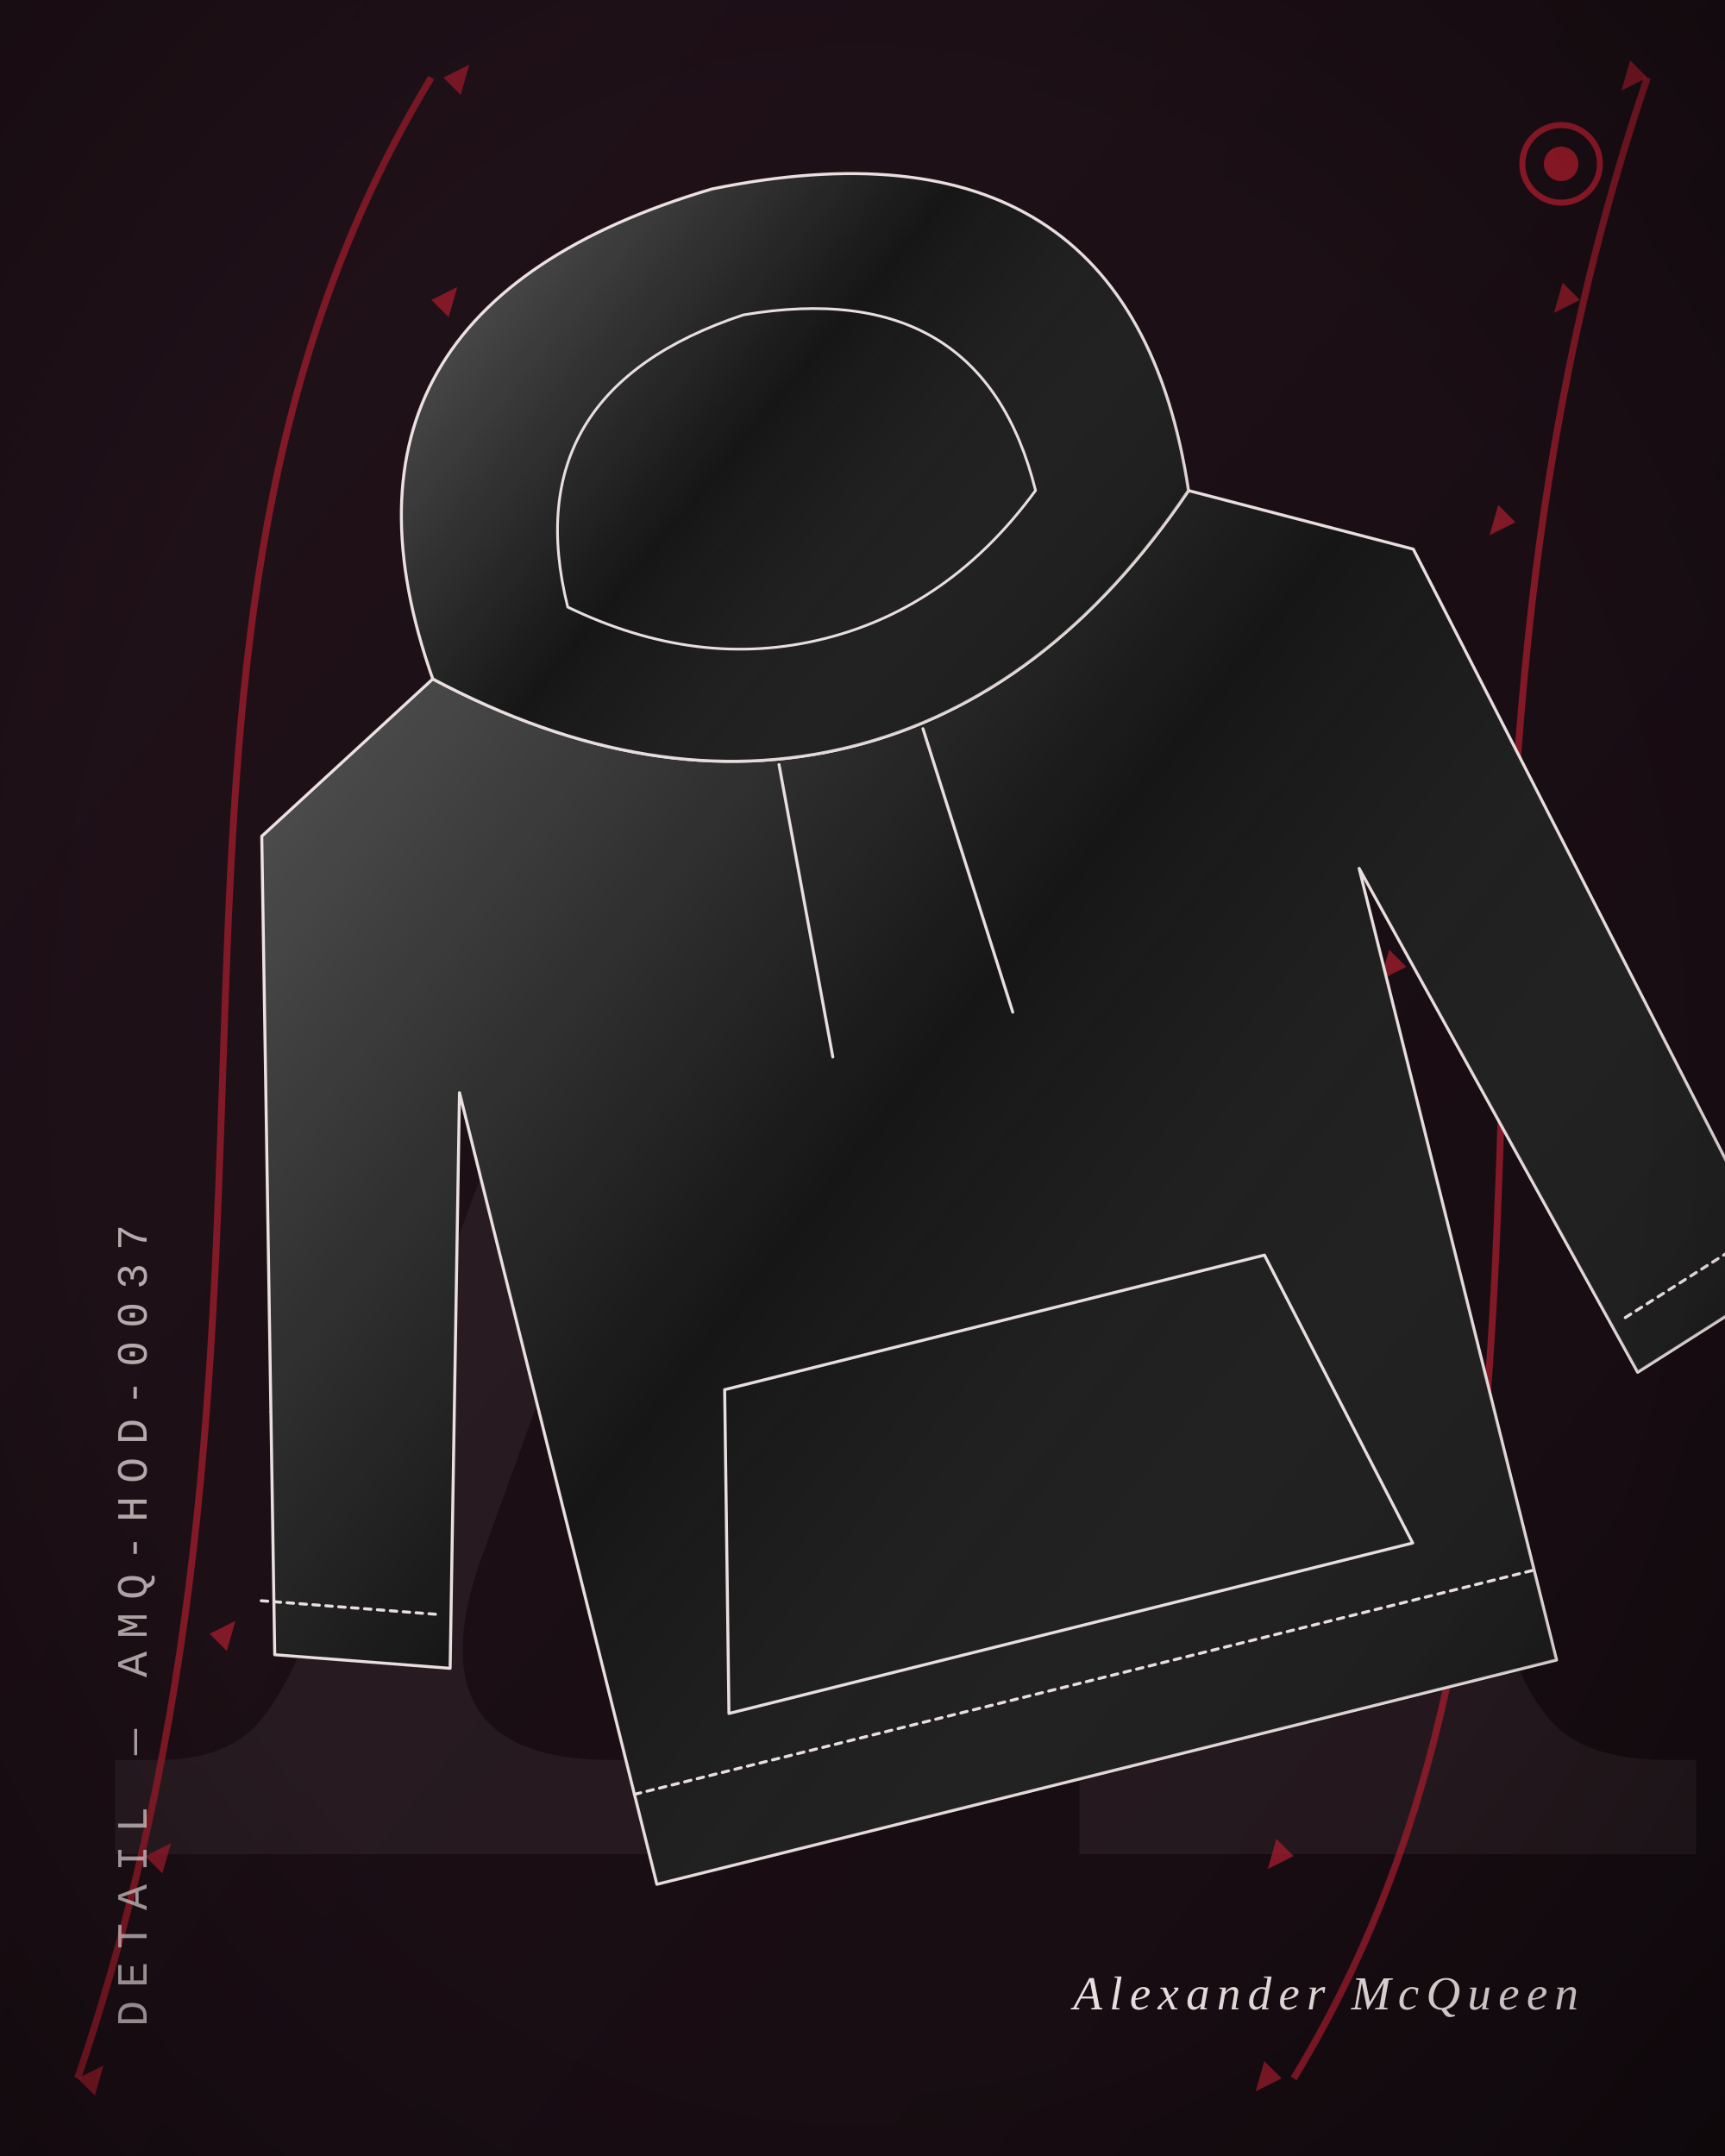
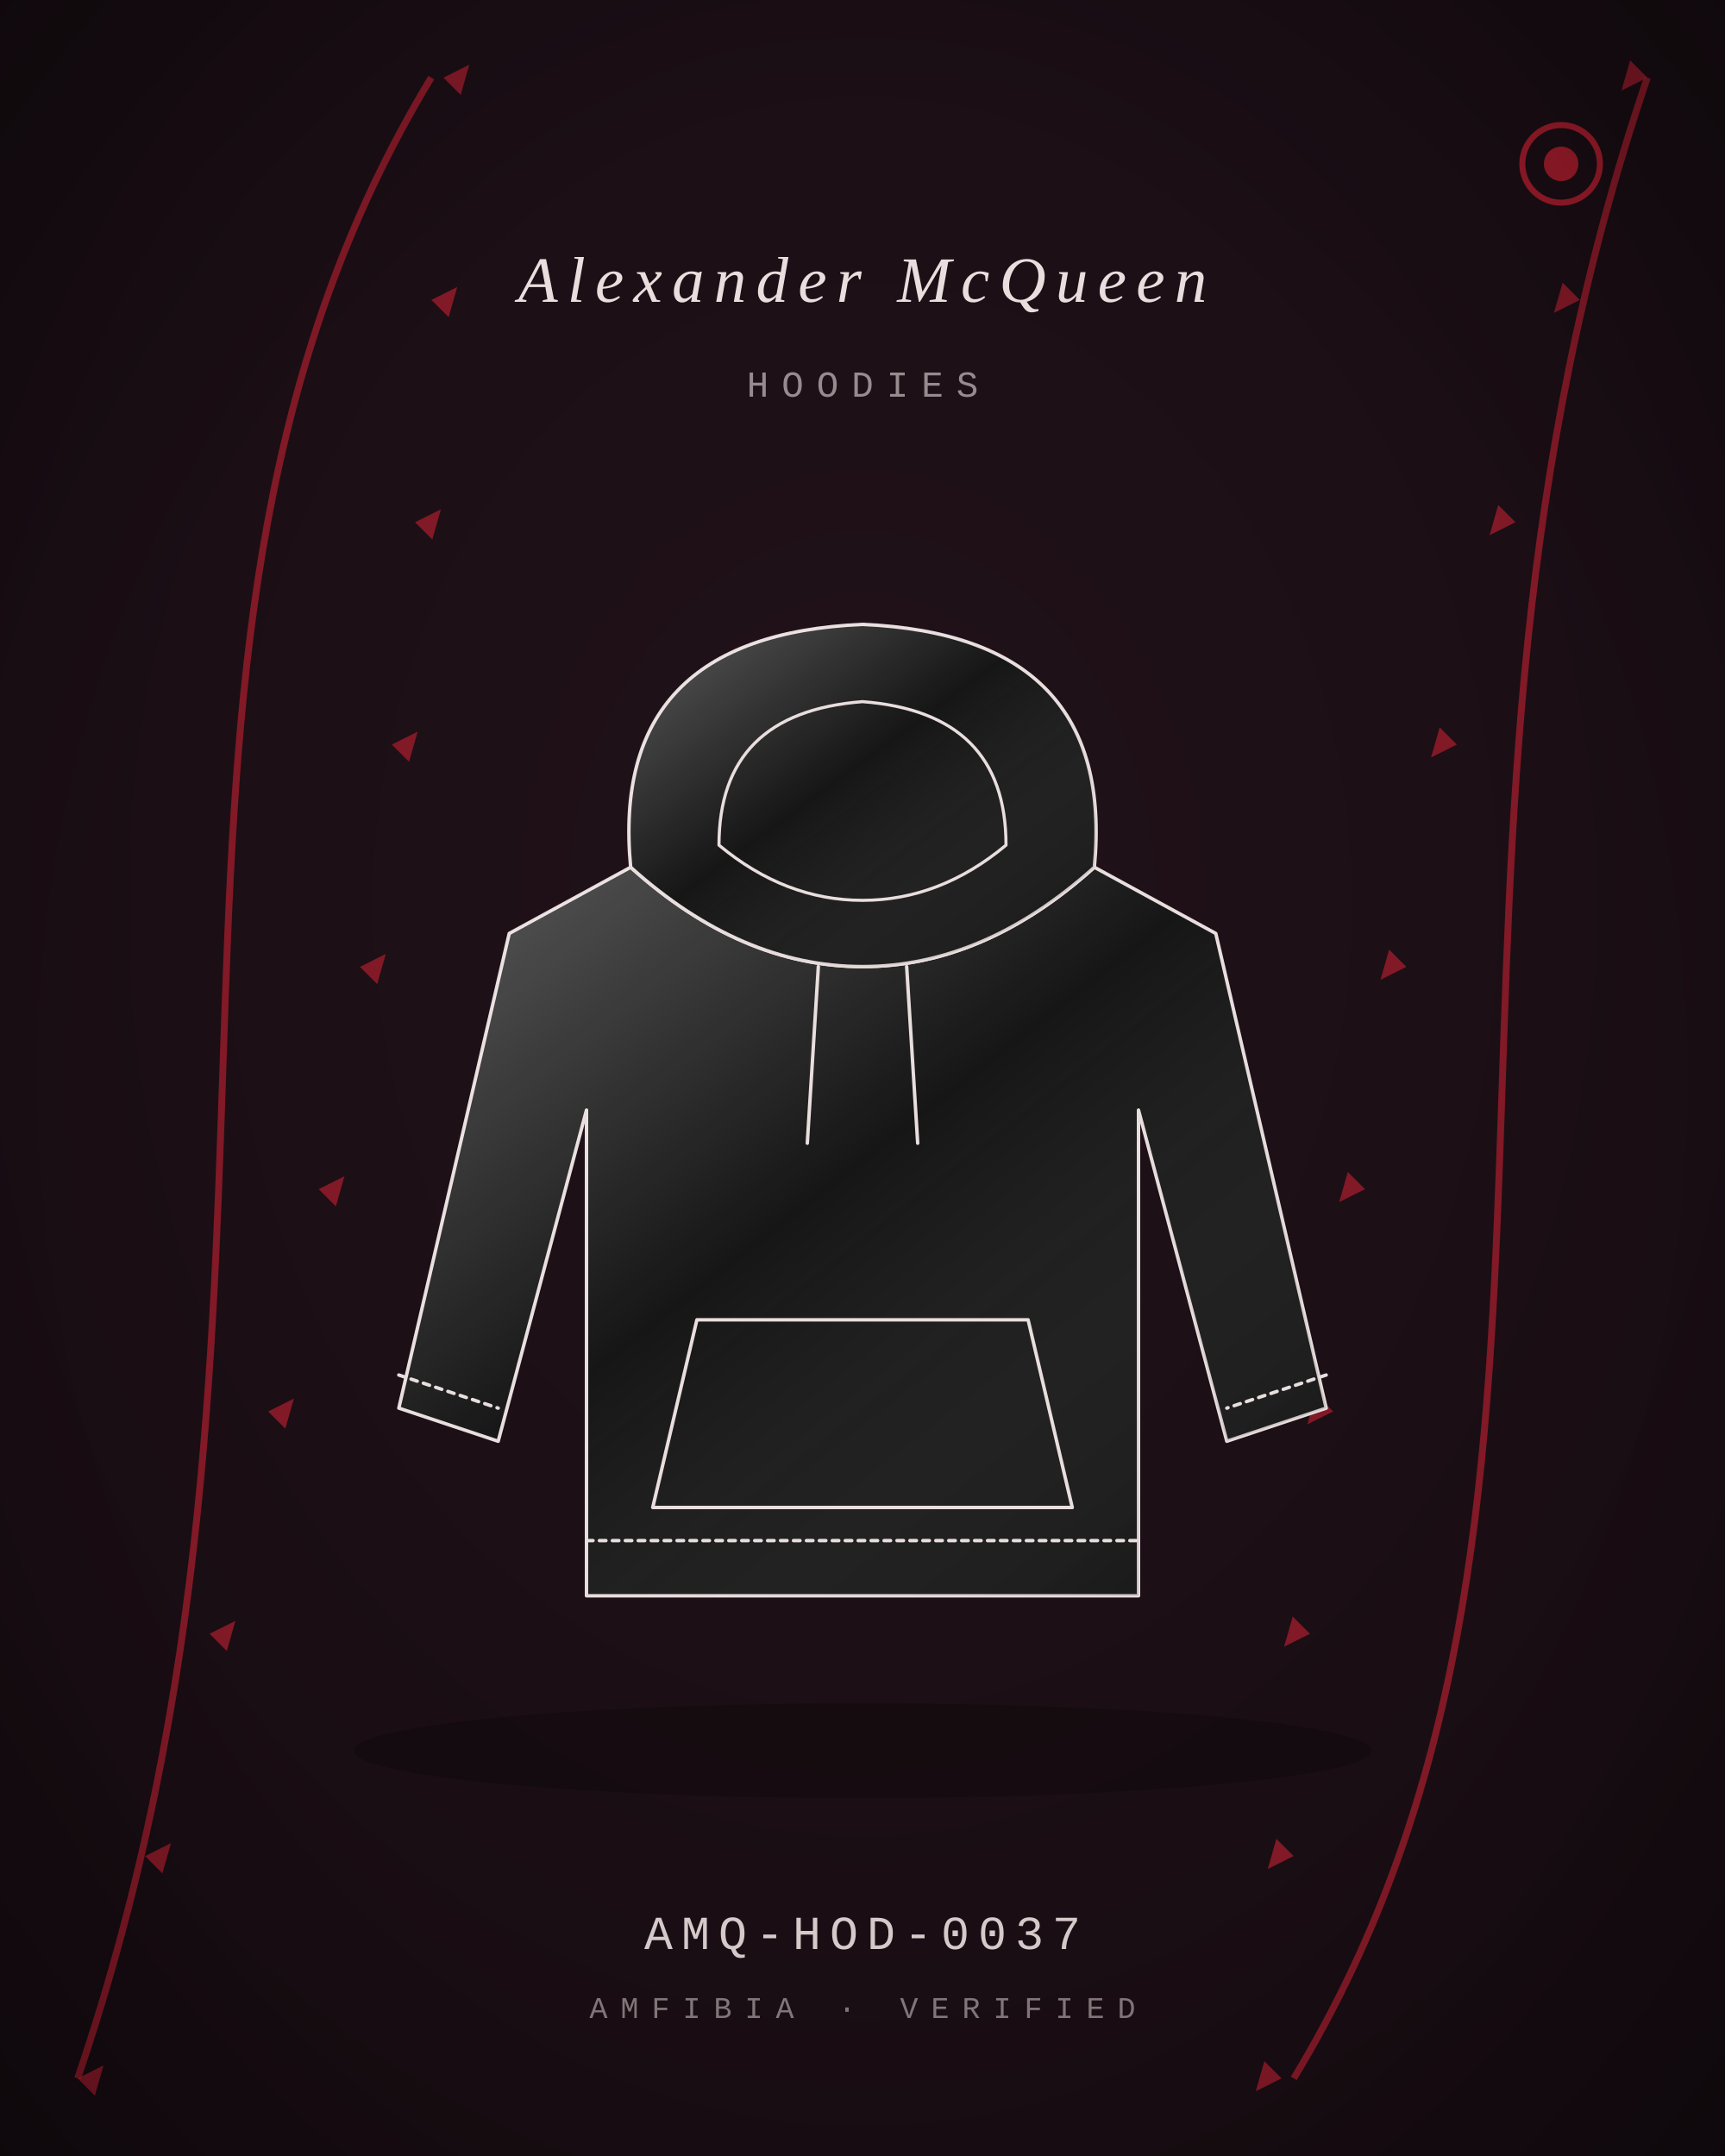
<svg xmlns="http://www.w3.org/2000/svg" viewBox="0 0 400 500" width="800" height="1000">
  <defs>
    <radialGradient id="bg" cx="50%" cy="42%" r="80%">
      <stop offset="0" stop-color="#22121A" />
      <stop offset="1" stop-color="#140B10" />
    </radialGradient>
    <linearGradient id="bgd" x1="0" y1="0" x2="1" y2="1">
      <stop offset="0" stop-color="#22121A" />
      <stop offset="1" stop-color="#140B10" />
    </linearGradient>
    <linearGradient id="sheen" x1="0" y1="0" x2="1" y2="1">
      <stop offset="0" stop-color="#fff" stop-opacity=".30" />
      <stop offset=".45" stop-color="#fff" stop-opacity="0" />
      <stop offset="1" stop-color="#000" stop-opacity=".22" />
    </linearGradient>
    <linearGradient id="multi" x1="0" y1="0" x2="1" y2="1">
      <stop offset="0" stop-color="#B3122E" />
      <stop offset=".35" stop-color="#C9A227" />
      <stop offset=".7" stop-color="#2F5D46" />
      <stop offset="1" stop-color="#3557A0" />
    </linearGradient>
    <radialGradient id="vig" cx="50%" cy="50%" r="75%">
      <stop offset=".6" stop-color="#000" stop-opacity="0" />
      <stop offset="1" stop-color="#000" stop-opacity=".35" />
    </radialGradient>
  </defs>
-   <rect width="400" height="500" fill="url(#bgd)" />
-   <text x="210" y="430" text-anchor="middle" font-family="Georgia, serif" font-size="520" fill="#E9DEDE" opacity="0.06">A</text>
+   <rect width="400" height="500" fill="url(#bg)" />
  <path d="M18 482 C 80 300, 20 150, 100 18 M382 18 C 320 200, 380 350, 300 482" fill="none" stroke="#9B1B2A" stroke-width="1.6" opacity="0.8" />
  <path d="M18 482 l6 -3 l-2 7 Z" fill="#9B1B2A" opacity="0.8" />
  <path d="M382 18 l-6 3 l2 -7 Z" fill="#9B1B2A" opacity="0.8" />
  <path d="M33.655 430.444 l6 -3 l-2 7 Z" fill="#9B1B2A" opacity="0.8" />
  <path d="M366.345 69.556 l-6 3 l2 -7 Z" fill="#9B1B2A" opacity="0.8" />
  <path d="M48.59 378.889 l6 -3 l-2 7 Z" fill="#9B1B2A" opacity="0.8" />
  <path d="M351.41 121.111 l-6 3 l2 -7 Z" fill="#9B1B2A" opacity="0.8" />
  <path d="M62.163 327.333 l6 -3 l-2 7 Z" fill="#9B1B2A" opacity="0.8" />
  <path d="M337.837 172.667 l-6 3 l2 -7 Z" fill="#9B1B2A" opacity="0.8" />
  <path d="M73.883 275.778 l6 -3 l-2 7 Z" fill="#9B1B2A" opacity="0.8" />
  <path d="M326.117 224.222 l-6 3 l2 -7 Z" fill="#9B1B2A" opacity="0.8" />
  <path d="M83.464 224.222 l6 -3 l-2 7 Z" fill="#9B1B2A" opacity="0.8" />
  <path d="M316.536 275.778 l-6 3 l2 -7 Z" fill="#9B1B2A" opacity="0.8" />
  <path d="M90.853 172.667 l6 -3 l-2 7 Z" fill="#9B1B2A" opacity="0.8" />
  <path d="M309.147 327.333 l-6 3 l2 -7 Z" fill="#9B1B2A" opacity="0.8" />
  <path d="M96.239 121.111 l6 -3 l-2 7 Z" fill="#9B1B2A" opacity="0.8" />
  <path d="M303.761 378.889 l-6 3 l2 -7 Z" fill="#9B1B2A" opacity="0.8" />
  <path d="M100.034 69.556 l6 -3 l-2 7 Z" fill="#9B1B2A" opacity="0.8" />
  <path d="M299.966 430.444 l-6 3 l2 -7 Z" fill="#9B1B2A" opacity="0.8" />
  <path d="M102.822 18 l6 -3 l-2 7 Z" fill="#9B1B2A" opacity="0.8" />
  <path d="M297.178 482 l-6 3 l2 -7 Z" fill="#9B1B2A" opacity="0.8" />
  <circle cx="362" cy="38" r="9" fill="none" stroke="#9B1B2A" stroke-width="1.4" />
  <circle cx="362" cy="38" r="4" fill="#9B1B2A" />
-   <g transform="rotate(-14.0 200 250) translate(1 20) scale(2.15)">
-     <path d="M58 54 L36 66 L16 152 L34 158 L50 98 L50 186 L150 186 L150 98 L166 158 L184 152 L164 66 L142 54 Q122 72 100 72 Q78 72 58 54 Z" fill="#161616" stroke="#E9DEDE" stroke-width="1.4" stroke-linejoin="round" stroke-linecap="round" vector-effect="non-scaling-stroke" />
+   <ellipse cx="200" cy="406" rx="118" ry="11" fill="#000" opacity="0.22" />
+   <g transform="translate(72 132) scale(1.28)">
+     <path d="M58 54 L36 66 L16 152 L34 158 L50 98 L50 186 L150 186 L150 98 L166 158 L184 152 L164 66 L142 54 Q122 72 100 72 Q78 72 58 54 Z" fill="#161616" stroke="#E9DEDE" stroke-width="1.6" stroke-linejoin="round" stroke-linecap="round" vector-effect="non-scaling-stroke" />
    <path d="M58 54 L36 66 L16 152 L34 158 L50 98 L50 186 L150 186 L150 98 L166 158 L184 152 L164 66 L142 54 Q122 72 100 72 Q78 72 58 54 Z" fill="url(#sheen)" stroke="none" />
-     <path d="M58 54 Q54 12 100 10 Q146 12 142 54 Q122 72 100 72 Q78 72 58 54 Z" fill="#161616" stroke="#E9DEDE" stroke-width="1.4" stroke-linejoin="round" stroke-linecap="round" vector-effect="non-scaling-stroke" />
+     <path d="M58 54 Q54 12 100 10 Q146 12 142 54 Q122 72 100 72 Q78 72 58 54 Z" fill="#161616" stroke="#E9DEDE" stroke-width="1.6" stroke-linejoin="round" stroke-linecap="round" vector-effect="non-scaling-stroke" />
    <path d="M58 54 Q54 12 100 10 Q146 12 142 54 Q122 72 100 72 Q78 72 58 54 Z" fill="url(#sheen)" stroke="none" />
-     <path d="M74 50 Q74 26 100 24 Q126 26 126 50 Q114 60 100 60 Q86 60 74 50 Z" fill="none" stroke="#E9DEDE" stroke-width="1.26" stroke-linejoin="round" stroke-linecap="round" vector-effect="non-scaling-stroke" />
-     <path d="M70 136 L130 136 L138 170 L62 170 Z" fill="none" stroke="#E9DEDE" stroke-width="1.4" stroke-linejoin="round" stroke-linecap="round" vector-effect="non-scaling-stroke" />
-     <path d="M92 72 L90 104 M108 72 L110 104" fill="none" stroke="#E9DEDE" stroke-width="1.4" stroke-linejoin="round" stroke-linecap="round" vector-effect="non-scaling-stroke" />
-     <path d="M50 176 L150 176 M16 146 L34 152 M184 146 L166 152" fill="none" stroke="#E9DEDE" stroke-width="1.4" stroke-dasharray="3 3" stroke-linejoin="round" stroke-linecap="round" vector-effect="non-scaling-stroke" />
-   </g>
-   <g transform="translate(34 470) rotate(-90)">
-     <text x="0" y="0" text-anchor="start" font-family="'Courier New', Courier, monospace" font-size="10" letter-spacing="3" fill="#E9DEDE" opacity="0.75">DETAIL — AMQ-HOD-0037</text>
+     <path d="M74 50 Q74 26 100 24 Q126 26 126 50 Q114 60 100 60 Q86 60 74 50 Z" fill="none" stroke="#E9DEDE" stroke-width="1.44" stroke-linejoin="round" stroke-linecap="round" vector-effect="non-scaling-stroke" />
+     <path d="M70 136 L130 136 L138 170 L62 170 Z" fill="none" stroke="#E9DEDE" stroke-width="1.6" stroke-linejoin="round" stroke-linecap="round" vector-effect="non-scaling-stroke" />
+     <path d="M92 72 L90 104 M108 72 L110 104" fill="none" stroke="#E9DEDE" stroke-width="1.6" stroke-linejoin="round" stroke-linecap="round" vector-effect="non-scaling-stroke" />
+     <path d="M50 176 L150 176 M16 146 L34 152 M184 146 L166 152" fill="none" stroke="#E9DEDE" stroke-width="1.6" stroke-dasharray="3 3" stroke-linejoin="round" stroke-linecap="round" vector-effect="non-scaling-stroke" />
  </g>
  <g>
-     <text x="366" y="466" text-anchor="end" font-size="11" fill="#E9DEDE" font-family="Georgia, 'Times New Roman', serif" font-weight="400" letter-spacing="1.65" font-style="italic">Alexander McQueen</text>
+     <text x="200" y="70" text-anchor="middle" font-size="15" fill="#E9DEDE" font-family="Georgia, 'Times New Roman', serif" font-weight="400" letter-spacing="2.25" font-style="italic">Alexander McQueen</text>
  </g>
+   <text x="200" y="92" text-anchor="middle" font-family="'Courier New', Courier, monospace" font-size="8.5" letter-spacing="3" fill="#E9DEDE" opacity="0.6">HOODIES</text>
+   <text x="200" y="452" text-anchor="middle" font-family="'Courier New', Courier, monospace" font-size="11" letter-spacing="2" fill="#E9DEDE" opacity="0.9">AMQ-HOD-0037</text>
+   <text x="200" y="468" text-anchor="middle" font-family="'Courier New', Courier, monospace" font-size="7" letter-spacing="3" fill="#E9DEDE" opacity="0.5">AMFIBIA · VERIFIED</text>
  <rect width="400" height="500" fill="url(#vig)" />
</svg>
